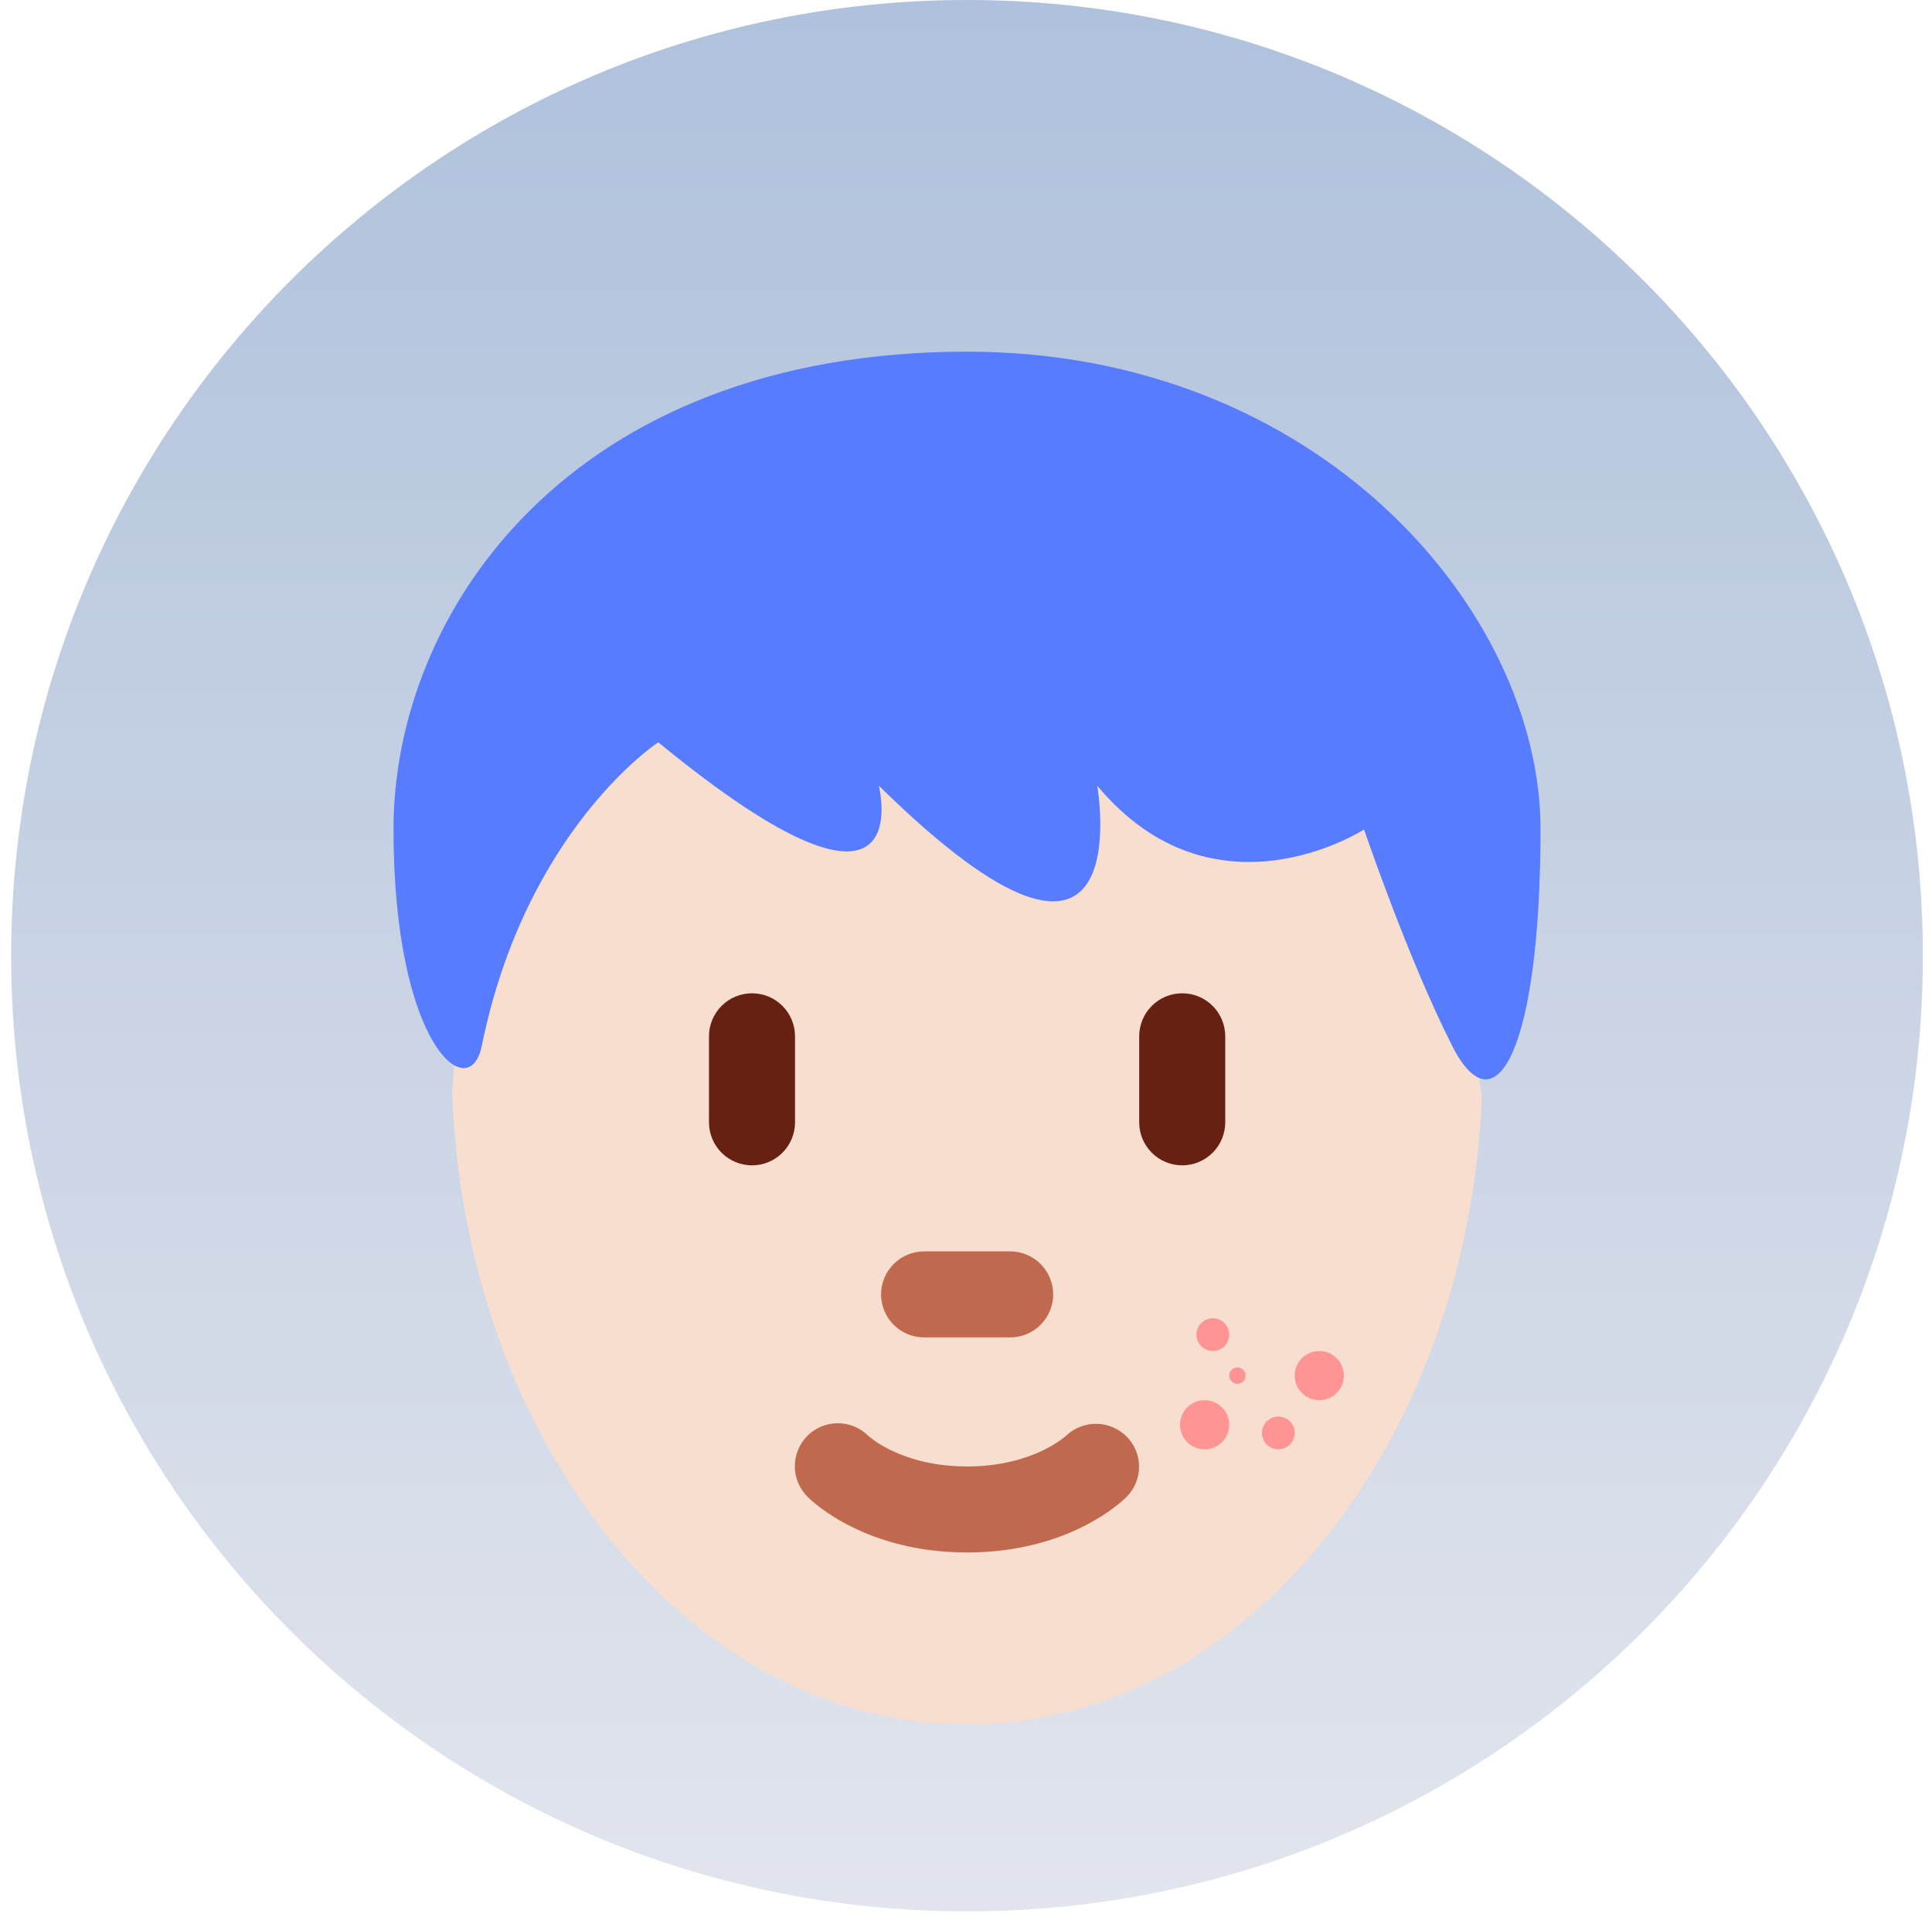
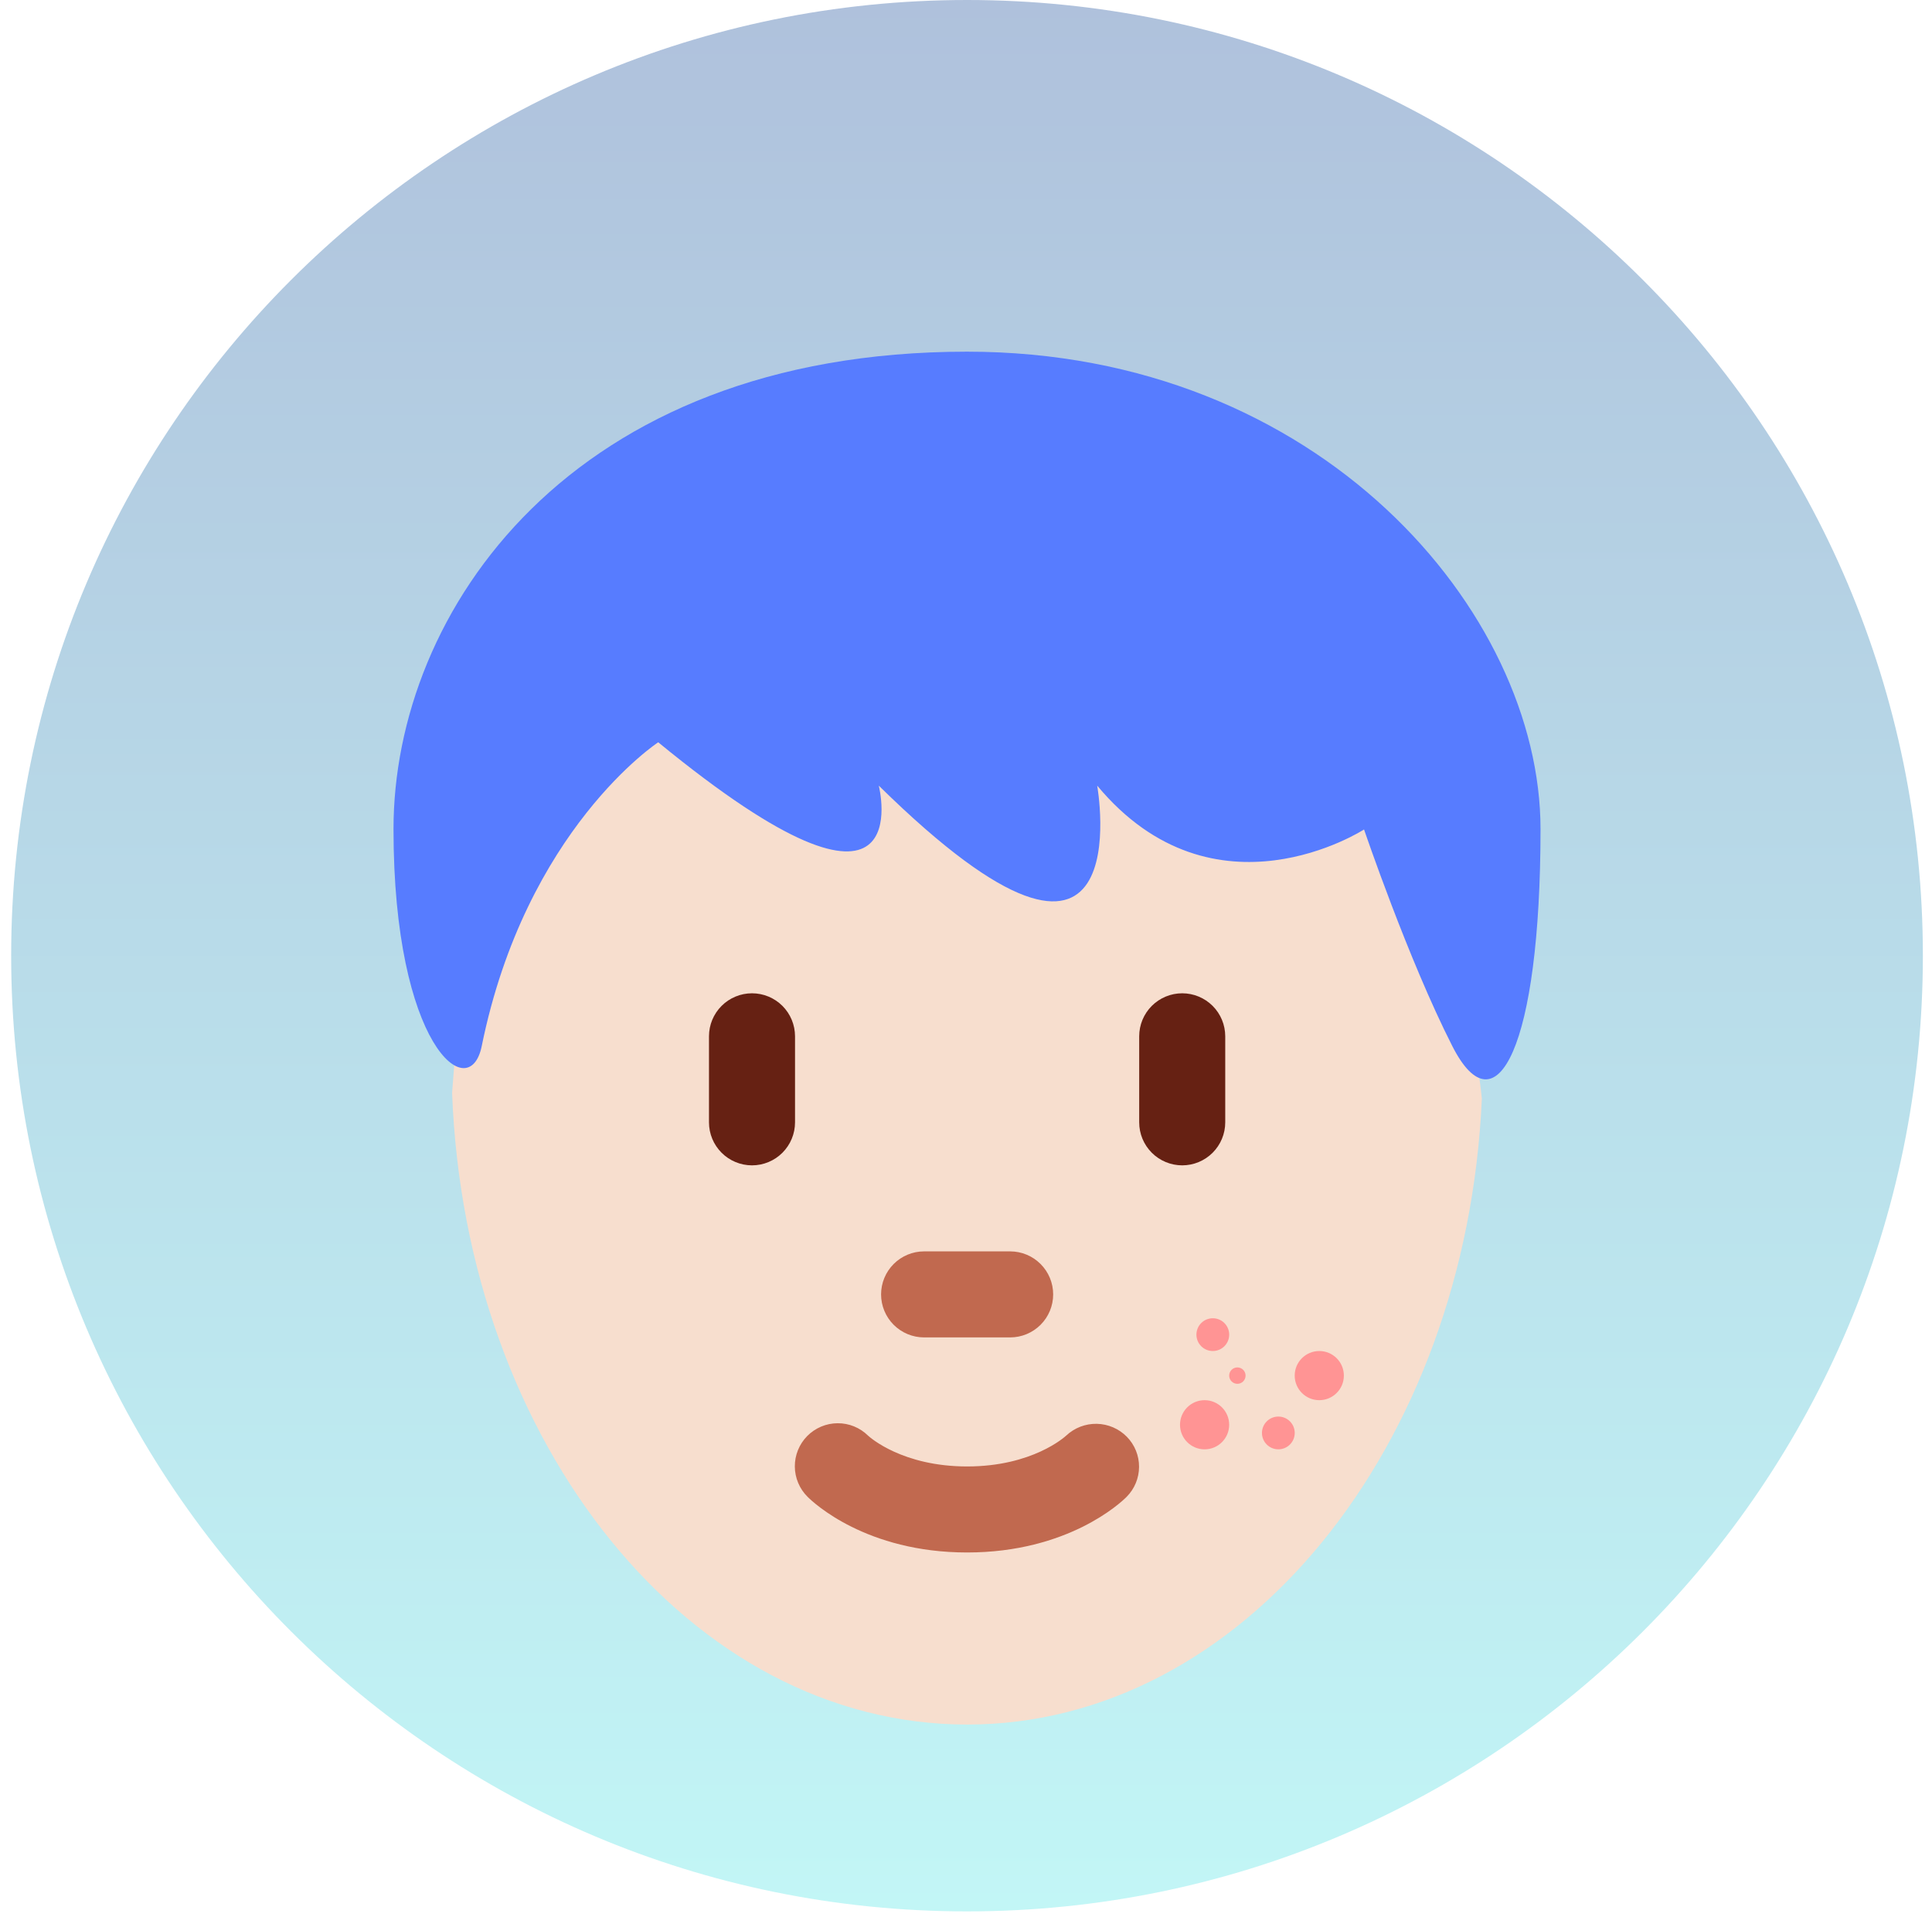
<svg xmlns="http://www.w3.org/2000/svg" width="127" height="126" viewBox="0 0 127 126" fill="none">
  <circle cx="63.567" cy="62.833" r="62.833" fill="url(#paint0_linear_4741_2341)" />
  <path d="M78.727 46.326C67.415 46.326 42.948 43.385 42.948 43.385C42.948 43.385 38.056 48.766 35.228 51.594C29.959 56.863 30.417 63.531 29.719 71.848C30.587 94.964 45.386 113.382 63.572 113.382C81.654 113.382 96.394 95.17 97.409 72.233C96.413 61.967 89.502 46.326 78.727 46.326Z" fill="#F7DECE" />
  <path d="M63.574 102.069C56.936 102.069 53.464 98.789 53.09 98.413C52.556 97.886 52.253 97.169 52.248 96.419C52.243 95.669 52.536 94.948 53.062 94.414C53.589 93.88 54.306 93.577 55.056 93.572C55.806 93.566 56.527 93.859 57.061 94.386C57.205 94.519 59.34 96.413 63.574 96.413C67.869 96.413 70.002 94.462 70.092 94.38C70.635 93.871 71.356 93.595 72.1 93.61C72.844 93.626 73.552 93.931 74.074 94.462C74.591 94.99 74.88 95.701 74.876 96.441C74.873 97.18 74.579 97.889 74.057 98.413C73.684 98.789 70.211 102.069 63.574 102.069ZM66.402 87.929H60.746C59.996 87.929 59.276 87.631 58.746 87.101C58.216 86.571 57.918 85.851 57.918 85.101C57.918 84.351 58.216 83.632 58.746 83.102C59.276 82.571 59.996 82.273 60.746 82.273H66.402C67.152 82.273 67.871 82.571 68.401 83.102C68.932 83.632 69.23 84.351 69.23 85.101C69.23 85.851 68.932 86.571 68.401 87.101C67.871 87.631 67.152 87.929 66.402 87.929Z" fill="#C1694F" />
  <path d="M49.433 76.617C48.683 76.617 47.964 76.319 47.434 75.788C46.903 75.258 46.605 74.539 46.605 73.789V68.133C46.605 67.383 46.903 66.663 47.434 66.133C47.964 65.603 48.683 65.305 49.433 65.305C50.183 65.305 50.903 65.603 51.433 66.133C51.963 66.663 52.261 67.383 52.261 68.133V73.789C52.261 74.539 51.963 75.258 51.433 75.788C50.903 76.319 50.183 76.617 49.433 76.617ZM77.713 76.617C76.963 76.617 76.244 76.319 75.713 75.788C75.183 75.258 74.885 74.539 74.885 73.789V68.133C74.885 67.383 75.183 66.663 75.713 66.133C76.244 65.603 76.963 65.305 77.713 65.305C78.463 65.305 79.182 65.603 79.713 66.133C80.243 66.663 80.541 67.383 80.541 68.133V73.789C80.541 74.539 80.243 75.258 79.713 75.788C79.182 76.319 78.463 76.617 77.713 76.617Z" fill="#662113" />
  <path d="M63.567 23.121C86.77 23.121 101.266 40.242 101.266 54.509C101.266 68.773 98.365 74.485 95.466 68.773C92.564 63.069 89.666 54.534 89.666 54.534C89.666 54.534 79.83 60.905 72.124 51.652C72.124 51.652 75.17 68.773 57.767 51.652C57.767 51.652 60.668 63.069 43.268 48.802C43.268 48.802 34.566 54.509 31.667 68.773C30.864 72.735 25.867 68.773 25.867 54.509C25.864 40.242 37.465 23.121 63.567 23.121Z" fill="#577CFF" />
  <circle cx="79.724" cy="87.747" r="1.077" fill="#FF9494" />
  <circle cx="81.339" cy="90.441" r="0.539" fill="#FF9494" />
  <circle cx="79.184" cy="93.672" r="1.616" fill="#FF9494" />
  <circle cx="84.032" cy="94.21" r="1.077" fill="#FF9494" />
  <circle cx="86.723" cy="90.44" r="1.616" fill="#FF9494" />
  <defs>
    <linearGradient id="paint0_linear_4741_2341" x1="63.567" y1="0" x2="63.567" y2="125.665" gradientUnits="userSpaceOnUse">
      <stop stop-color="#AFC1DC" />
-       <stop offset="1" stop-color="#E2E5ED" />
+       <stop offset="1" stop-color="#c2f6f6" />
    </linearGradient>
  </defs>
</svg>
